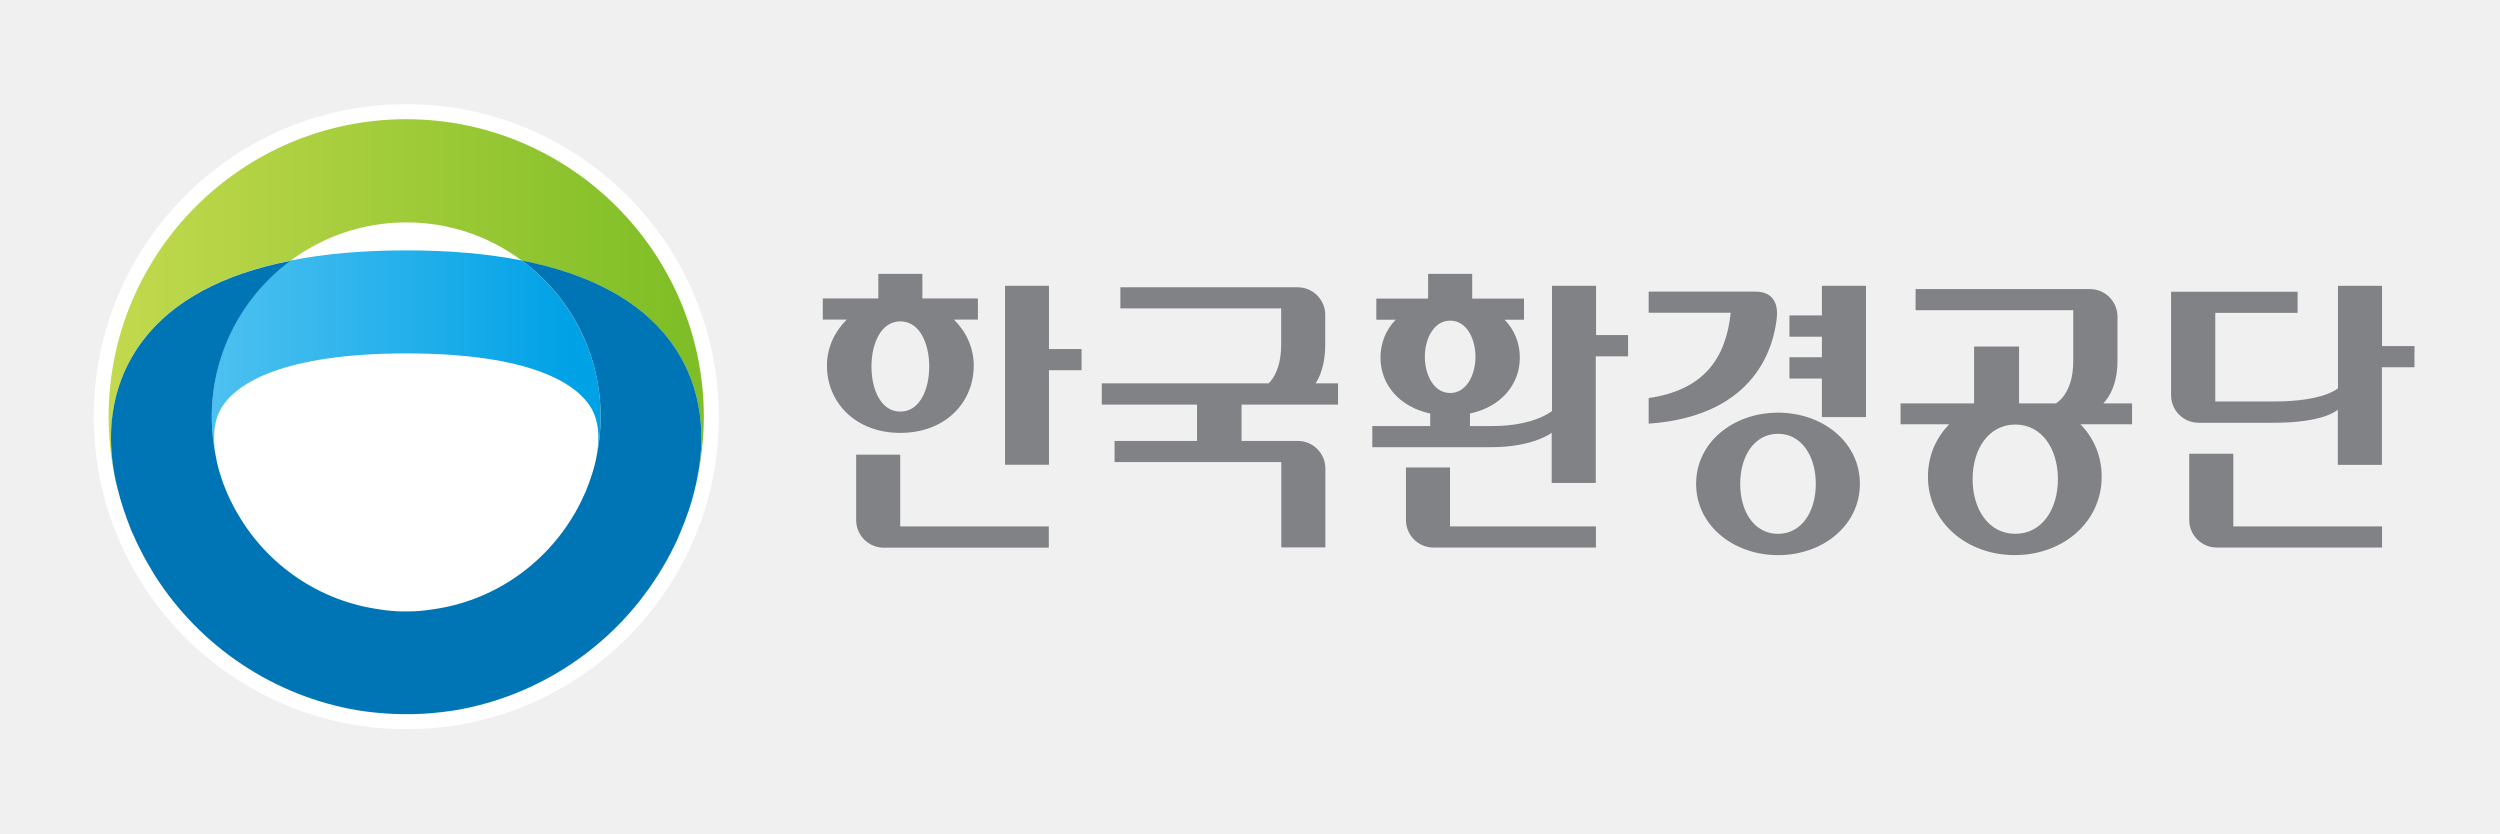
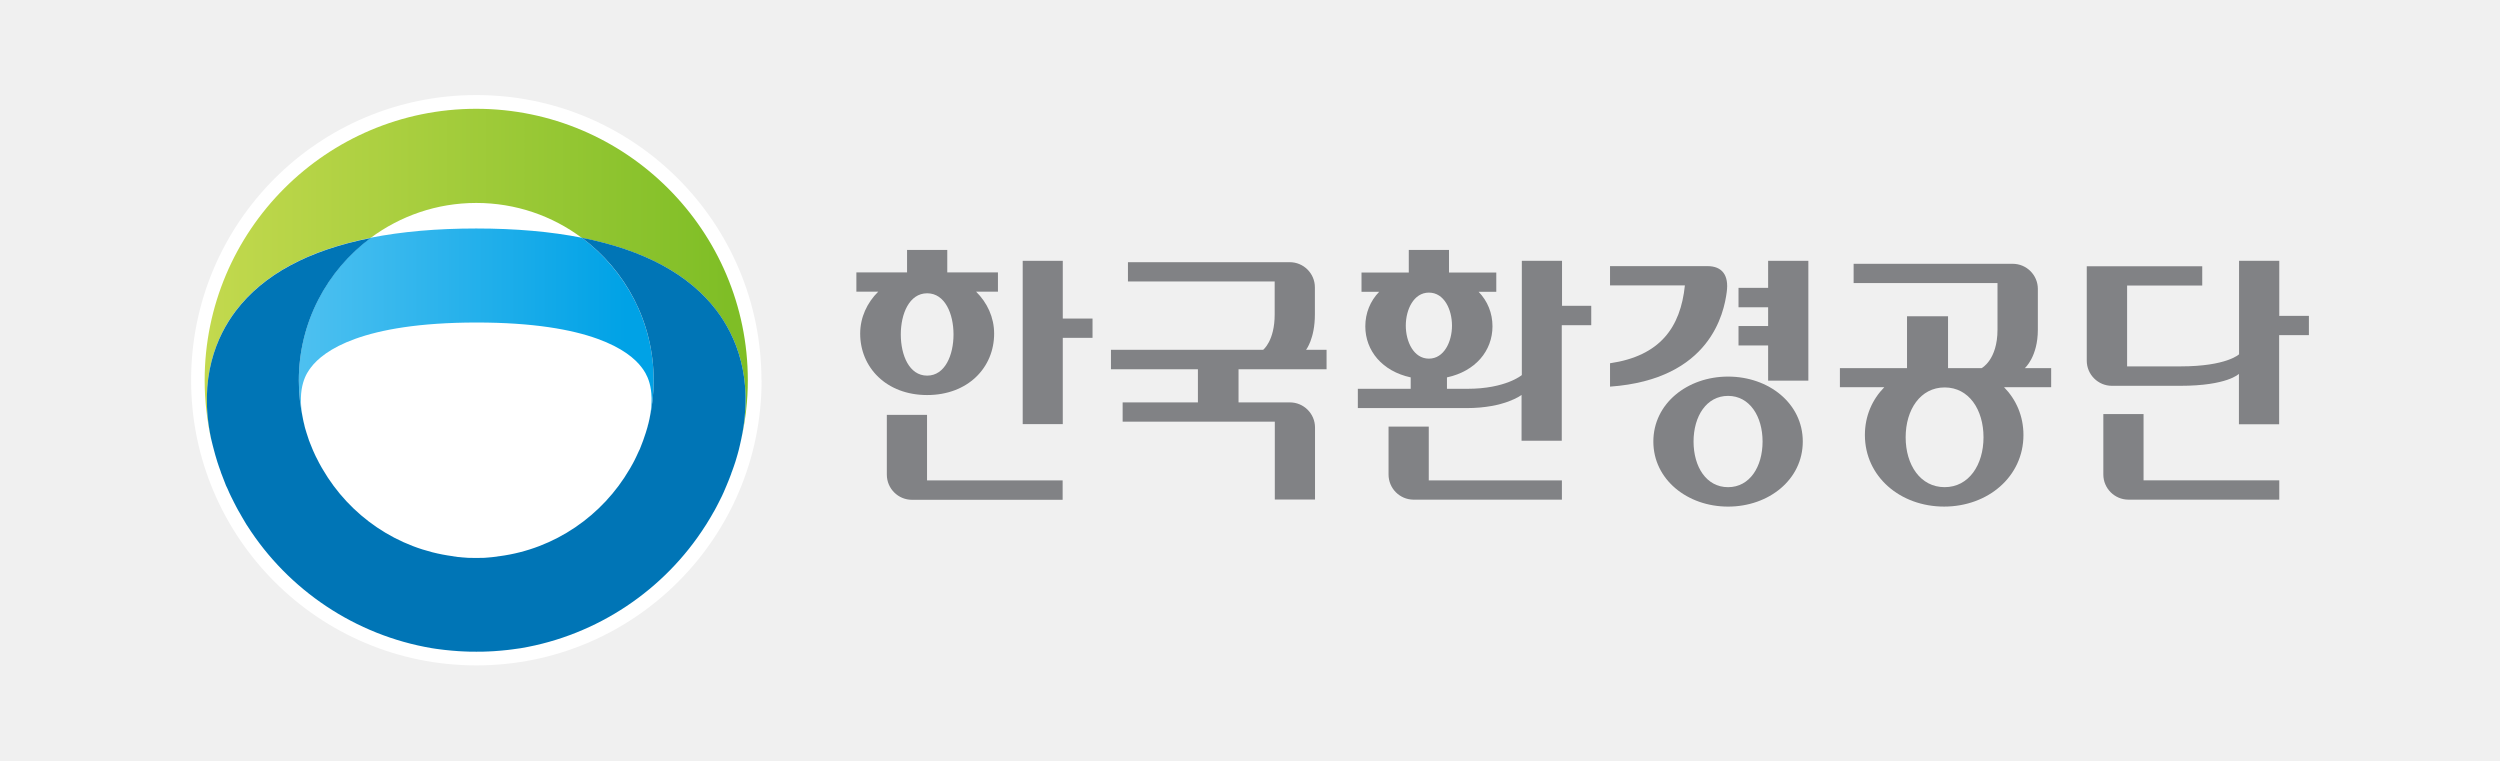
- <svg xmlns="http://www.w3.org/2000/svg" width="240" height="80" viewBox="0 0 240 80" fill="none">
-   <path d="M69.014 40C69.014 56.579 55.579 70 39.014 70C22.449 70 9 56.579 9 40C9 23.421 22.421 10 39 10C55.579 10 69 23.435 69 40H69.014Z" fill="white" />
-   <path d="M11.111 46.175C9.753 39.743 11.711 35.327 13.698 32.697C16.599 28.867 21.359 26.309 27.89 25.022C31.006 22.721 34.837 21.349 38.996 21.349C43.155 21.349 46.999 22.707 50.101 25.022C56.647 26.309 61.406 28.867 64.293 32.697C66.28 35.327 68.238 39.743 66.88 46.175C67.323 44.188 67.566 42.13 67.566 40.015C67.566 24.265 54.746 11.444 38.996 11.444C23.245 11.444 10.425 24.25 10.425 40.015C10.425 42.13 10.668 44.188 11.097 46.175H11.111Z" fill="url(#paint0_linear_2_3634)" />
-   <path d="M20.33 40C20.33 41.401 20.487 42.758 20.773 44.073C20.073 40.686 21.202 39.185 21.602 38.656C22.931 36.898 26.962 33.94 38.996 33.926C51.031 33.926 55.075 36.884 56.404 38.656C56.805 39.185 57.919 40.686 57.219 44.073C57.505 42.758 57.662 41.401 57.662 40.014C57.662 33.868 54.675 28.423 50.101 25.007C46.843 24.364 43.141 24.035 38.996 24.035C34.851 24.035 31.149 24.364 27.891 25.007C23.303 28.409 20.33 33.868 20.33 40Z" fill="url(#paint1_linear_2_3634)" />
-   <path d="M64.294 32.683C61.393 28.853 56.634 26.295 50.102 25.008C54.69 28.41 57.663 33.87 57.663 40.015C57.663 41.416 57.505 42.774 57.219 44.075C57.177 44.26 57.134 44.446 57.091 44.632C57.091 44.66 57.077 44.689 57.062 44.703C57.034 44.818 57.019 44.932 56.977 45.046C56.934 45.204 56.877 45.361 56.834 45.518C56.834 45.518 56.834 45.547 56.819 45.561C56.734 45.833 56.648 46.09 56.548 46.361C56.548 46.39 56.533 46.404 56.519 46.433C56.419 46.704 56.305 46.976 56.205 47.248C56.176 47.319 56.148 47.376 56.105 47.448C56.033 47.619 55.947 47.805 55.862 47.976C55.79 48.119 55.719 48.276 55.647 48.419C55.59 48.505 55.547 48.605 55.504 48.691C55.419 48.862 55.319 49.034 55.219 49.206C55.19 49.248 55.161 49.306 55.133 49.349C52.289 54.236 47.286 57.738 41.441 58.51C41.34 58.51 41.255 58.539 41.155 58.553C40.998 58.567 40.84 58.596 40.683 58.61C40.526 58.624 40.369 58.639 40.211 58.653C40.083 58.653 39.968 58.667 39.854 58.681C39.568 58.681 39.282 58.696 38.982 58.696C38.682 58.696 38.396 58.696 38.11 58.681C37.982 58.681 37.867 58.667 37.753 58.653C37.596 58.653 37.439 58.624 37.281 58.61C37.124 58.61 36.967 58.581 36.81 58.553C36.71 58.553 36.624 58.524 36.524 58.51C30.678 57.738 25.676 54.251 22.832 49.349C22.803 49.306 22.774 49.248 22.746 49.206C22.646 49.034 22.56 48.862 22.46 48.691C22.417 48.605 22.374 48.52 22.331 48.434C22.26 48.291 22.174 48.134 22.103 47.991C22.017 47.819 21.945 47.633 21.86 47.462C21.831 47.39 21.803 47.319 21.774 47.262C21.66 46.99 21.545 46.719 21.445 46.447C21.445 46.419 21.445 46.404 21.417 46.376C21.331 46.118 21.245 45.847 21.16 45.59C21.16 45.575 21.16 45.561 21.145 45.547C21.102 45.389 21.045 45.232 21.002 45.075C20.959 44.946 20.945 44.846 20.916 44.732C20.916 44.703 20.902 44.675 20.902 44.66C20.859 44.475 20.802 44.289 20.774 44.103C20.488 42.788 20.331 41.43 20.331 40.03C20.331 33.898 23.303 28.439 27.891 25.037C21.36 26.323 16.6 28.882 13.699 32.712C11.712 35.342 9.74 39.758 11.112 46.19C11.169 46.404 11.212 46.619 11.269 46.833C11.312 47.005 11.355 47.19 11.412 47.376C11.498 47.705 11.583 48.019 11.684 48.334C11.712 48.419 11.741 48.534 11.769 48.62C11.884 48.948 11.984 49.277 12.112 49.606C12.141 49.706 12.169 49.806 12.212 49.892C12.355 50.292 12.512 50.692 12.67 51.078C12.727 51.192 12.784 51.321 12.841 51.435C12.956 51.707 13.07 51.964 13.198 52.221C13.299 52.436 13.399 52.636 13.513 52.85C13.599 53.007 13.67 53.165 13.756 53.322C13.884 53.565 14.013 53.808 14.156 54.036C14.213 54.151 14.285 54.251 14.342 54.365C14.499 54.637 14.656 54.894 14.814 55.166C14.842 55.208 14.871 55.251 14.899 55.294C19.23 62.083 26.291 66.828 34.323 68.186C34.623 68.229 34.923 68.286 35.223 68.315C35.38 68.343 35.538 68.358 35.681 68.372C35.909 68.4 36.167 68.429 36.41 68.443C36.653 68.458 36.895 68.486 37.139 68.5C37.324 68.5 37.496 68.529 37.682 68.529C38.125 68.558 38.553 68.558 39.011 68.558C39.468 68.558 39.897 68.558 40.34 68.529C40.526 68.529 40.697 68.515 40.883 68.5C41.126 68.486 41.369 68.472 41.612 68.443C41.855 68.415 42.084 68.4 42.327 68.372C42.484 68.358 42.641 68.329 42.784 68.315C43.099 68.272 43.399 68.229 43.699 68.186C51.717 66.828 58.792 62.083 63.108 55.294C63.137 55.251 63.165 55.208 63.194 55.166C63.365 54.894 63.523 54.637 63.68 54.365C63.737 54.251 63.808 54.151 63.866 54.036C64.008 53.808 64.137 53.565 64.266 53.322C64.352 53.165 64.423 53.007 64.509 52.85C64.623 52.636 64.723 52.436 64.823 52.221C64.952 51.964 65.066 51.692 65.18 51.421C65.223 51.306 65.295 51.178 65.338 51.049C65.509 50.663 65.652 50.263 65.809 49.863C65.838 49.763 65.867 49.663 65.909 49.577C66.024 49.248 66.152 48.92 66.252 48.591C66.281 48.505 66.31 48.391 66.338 48.305C66.438 47.991 66.524 47.662 66.61 47.347C66.653 47.162 66.695 46.99 66.738 46.804C66.796 46.59 66.838 46.376 66.881 46.161C68.239 39.73 66.281 35.313 64.294 32.683Z" fill="#0075B6" />
-   <path d="M174.903 27.436V30.28H171.787V32.324H174.903V34.296H171.787V36.34H174.903V40.042H179.134V27.436H174.903Z" fill="#818285" />
-   <path d="M170.688 39.615C166.415 39.615 162.827 42.445 162.827 46.447C162.827 50.449 166.415 53.293 170.688 53.293C174.962 53.293 178.549 50.463 178.549 46.447C178.549 42.43 174.962 39.615 170.688 39.615ZM170.688 51.249C168.401 51.249 167.058 49.105 167.058 46.447C167.058 43.788 168.416 41.644 170.688 41.644C172.961 41.644 174.318 43.803 174.318 46.447C174.318 49.091 172.975 51.249 170.688 51.249Z" fill="#818285" />
-   <path d="M100.7 33.51V27.436H96.484V44.616H100.7V35.54H103.83V33.51H100.7Z" fill="#818285" />
-   <path d="M100.7 50.533H86.421V43.645H82.191V49.933C82.191 51.391 83.377 52.577 84.835 52.577H100.685V50.548L100.7 50.533Z" fill="#818285" />
-   <path d="M153.223 50.534H139.202V44.874H134.971V49.919C134.971 51.377 136.143 52.549 137.587 52.563H153.208V50.534H153.223Z" fill="#818285" />
-   <path d="M228.675 33.182V27.436H224.445V37.27C224.445 37.27 223.144 38.542 218.284 38.542H212.667V30.038H220.571V28.008H208.423V37.941C208.423 39.399 209.609 40.586 211.067 40.586H218.27C223.215 40.586 224.43 39.328 224.43 39.328V44.63H228.661V35.255H231.791V33.225H228.661L228.675 33.182Z" fill="#818285" />
-   <path d="M228.676 50.533H214.398V43.559H210.167V49.919C210.167 51.377 211.353 52.563 212.811 52.563H228.676V50.533Z" fill="#818285" />
-   <path d="M153.222 32.153V27.436H148.991V39.456C148.991 39.456 147.305 40.9 143.274 40.9H141.116V39.699C144.117 39.056 145.904 36.898 145.904 34.325C145.904 32.939 145.389 31.667 144.446 30.695H146.304V28.666H141.33V26.293H137.1V28.666H132.126V30.695H133.984C133.041 31.667 132.526 32.939 132.526 34.325C132.526 36.898 134.313 39.056 137.3 39.699V40.9H131.74V42.929H143.188C147.205 42.929 148.963 41.543 148.963 41.543V46.36H153.193V34.211H156.295V32.167H153.193L153.222 32.153ZM139.215 30.781C140.83 30.781 141.645 32.567 141.645 34.254C141.645 35.94 140.816 37.727 139.215 37.727C137.614 37.727 136.785 35.94 136.785 34.254C136.785 32.567 137.614 30.781 139.215 30.781Z" fill="#818285" />
-   <path d="M126.293 36.798C126.293 36.798 127.222 35.626 127.222 33.082V30.223C127.222 28.765 126.035 27.579 124.578 27.579H107.555V29.609H122.991V33.082C122.991 35.869 121.776 36.798 121.776 36.798H105.769V38.842H114.916V42.329H106.998V44.358H123.005V52.548H127.236V44.973C127.236 43.515 126.05 42.329 124.592 42.329H119.189V38.842H128.451V36.798H126.307H126.293Z" fill="#818285" />
-   <path d="M93.879 28.651H88.548V26.293H84.318V28.651H78.987V30.681H81.288C80.116 31.838 79.387 33.382 79.387 35.097C79.387 38.656 82.145 41.557 86.433 41.557C90.721 41.557 93.479 38.67 93.479 35.097C93.479 33.382 92.75 31.838 91.578 30.681H93.879V28.651ZM86.433 39.514C84.532 39.514 83.66 37.341 83.66 35.183C83.66 33.025 84.546 30.852 86.433 30.852C88.32 30.852 89.206 33.025 89.206 35.183C89.206 37.341 88.32 39.514 86.433 39.514Z" fill="#818285" />
-   <path d="M204.707 38.727H201.905C201.905 38.727 203.277 37.54 203.277 34.682V30.394C203.277 28.936 202.091 27.75 200.633 27.75H183.897V29.779H199.032V34.682C199.032 37.869 197.36 38.727 197.36 38.727H193.83V33.267H189.514V38.727H182.453V40.728H187.127C185.855 42.028 185.083 43.758 185.083 45.759C185.083 50.146 188.813 53.291 193.416 53.291C198.018 53.291 201.762 50.146 201.762 45.759C201.762 43.758 200.991 42.028 199.719 40.728H204.678V38.727H204.707ZM193.473 51.247C190.914 51.247 189.371 48.903 189.371 46.002C189.371 43.1 190.914 40.756 193.473 40.756C196.031 40.756 197.56 43.1 197.56 46.002C197.56 48.903 196.017 51.247 193.473 51.247Z" fill="#818285" />
-   <path d="M158.271 40.673V38.214C163.53 37.443 165.688 34.455 166.146 30.025H158.271V27.995H168.518C170.076 27.995 170.791 28.967 170.548 30.725C170.262 32.883 168.861 39.915 158.271 40.673Z" fill="#818285" />
+ <svg xmlns="http://www.w3.org/2000/svg" width="263" height="80" viewBox="0 0 263 80" fill="none">
+   <path d="M80.119 40C80.119 56.579 66.684 70 50.119 70C33.554 70 20.105 56.579 20.105 40C20.105 23.421 33.525 10 50.105 10C66.684 10 80.105 23.435 80.105 40H80.119Z" fill="white" />
+   <path d="M22.215 46.176C20.858 39.745 22.816 35.328 24.802 32.698C27.704 28.868 32.463 26.309 38.995 25.023C42.111 22.722 45.941 21.35 50.1 21.35C54.259 21.35 58.104 22.708 61.205 25.023C67.751 26.309 72.511 28.868 75.398 32.698C77.385 35.328 79.343 39.745 77.985 46.176C78.428 44.19 78.671 42.131 78.671 40.016C78.671 24.266 65.85 11.445 50.1 11.445C34.35 11.445 21.529 24.251 21.529 40.016C21.529 42.131 21.772 44.19 22.201 46.176H22.215Z" fill="url(#paint0_linear_69_4010)" />
+   <path d="M31.435 40.002C31.435 41.403 31.592 42.76 31.878 44.075C31.177 40.688 32.306 39.187 32.707 38.658C34.036 36.9 38.066 33.942 50.101 33.928C62.135 33.928 66.18 36.886 67.509 38.658C67.909 39.187 69.024 40.688 68.324 44.075C68.609 42.76 68.767 41.403 68.767 40.016C68.767 33.87 65.78 28.425 61.206 25.009C57.947 24.366 54.245 24.037 50.101 24.037C45.956 24.037 42.254 24.366 38.995 25.009C34.407 28.411 31.435 33.87 31.435 40.002Z" fill="url(#paint1_linear_69_4010)" />
+   <path d="M75.399 32.685C72.498 28.855 67.738 26.296 61.206 25.01C65.794 28.411 68.767 33.871 68.767 40.017C68.767 41.418 68.61 42.775 68.324 44.076C68.281 44.262 68.238 44.448 68.195 44.633C68.195 44.662 68.181 44.691 68.167 44.705C68.138 44.819 68.124 44.934 68.081 45.048C68.038 45.205 67.981 45.362 67.938 45.52C67.938 45.52 67.938 45.548 67.924 45.562C67.838 45.834 67.752 46.091 67.652 46.363C67.652 46.391 67.638 46.406 67.624 46.434C67.524 46.706 67.409 46.977 67.309 47.249C67.281 47.32 67.252 47.378 67.209 47.449C67.138 47.62 67.052 47.806 66.966 47.978C66.895 48.121 66.823 48.278 66.752 48.421C66.695 48.507 66.652 48.607 66.609 48.693C66.523 48.864 66.423 49.035 66.323 49.207C66.294 49.25 66.266 49.307 66.237 49.35C63.393 54.238 58.391 57.74 52.545 58.511C52.445 58.511 52.359 58.54 52.259 58.554C52.102 58.569 51.945 58.597 51.788 58.611C51.63 58.626 51.473 58.64 51.316 58.654C51.187 58.654 51.073 58.669 50.959 58.683C50.673 58.683 50.387 58.697 50.087 58.697C49.787 58.697 49.501 58.697 49.215 58.683C49.086 58.683 48.972 58.669 48.858 58.654C48.7 58.654 48.543 58.626 48.386 58.611C48.229 58.611 48.072 58.583 47.914 58.554C47.814 58.554 47.728 58.526 47.628 58.511C41.783 57.74 36.78 54.252 33.936 49.35C33.908 49.307 33.879 49.25 33.85 49.207C33.75 49.035 33.665 48.864 33.565 48.693C33.522 48.607 33.479 48.521 33.436 48.435C33.364 48.292 33.279 48.135 33.207 47.992C33.121 47.821 33.05 47.635 32.964 47.463C32.936 47.392 32.907 47.32 32.879 47.263C32.764 46.992 32.65 46.72 32.55 46.449C32.55 46.42 32.55 46.406 32.521 46.377C32.435 46.12 32.35 45.848 32.264 45.591C32.264 45.577 32.264 45.562 32.25 45.548C32.207 45.391 32.15 45.234 32.107 45.077C32.064 44.948 32.05 44.848 32.021 44.733C32.021 44.705 32.007 44.676 32.007 44.662C31.964 44.476 31.907 44.29 31.878 44.105C31.592 42.79 31.435 41.432 31.435 40.031C31.435 33.9 34.408 28.44 38.996 25.038C32.464 26.325 27.705 28.883 24.803 32.713C22.817 35.343 20.844 39.76 22.216 46.191C22.273 46.406 22.316 46.62 22.373 46.834C22.416 47.006 22.459 47.192 22.516 47.378C22.602 47.706 22.688 48.021 22.788 48.335C22.817 48.421 22.845 48.535 22.874 48.621C22.988 48.95 23.088 49.279 23.217 49.607C23.245 49.707 23.274 49.807 23.317 49.893C23.46 50.293 23.617 50.693 23.774 51.079C23.831 51.194 23.889 51.322 23.946 51.437C24.06 51.708 24.174 51.965 24.303 52.223C24.403 52.437 24.503 52.637 24.617 52.852C24.703 53.009 24.775 53.166 24.86 53.323C24.989 53.566 25.118 53.809 25.261 54.038C25.318 54.152 25.389 54.252 25.446 54.367C25.604 54.638 25.761 54.895 25.918 55.167C25.947 55.21 25.975 55.253 26.004 55.296C30.334 62.085 37.395 66.83 45.427 68.188C45.727 68.23 46.028 68.287 46.328 68.316C46.485 68.345 46.642 68.359 46.785 68.373C47.014 68.402 47.271 68.43 47.514 68.445C47.757 68.459 48 68.488 48.243 68.502C48.429 68.502 48.6 68.531 48.786 68.531C49.229 68.559 49.658 68.559 50.115 68.559C50.573 68.559 51.002 68.559 51.444 68.531C51.63 68.531 51.802 68.516 51.988 68.502C52.231 68.488 52.474 68.473 52.717 68.445C52.959 68.416 53.188 68.402 53.431 68.373C53.588 68.359 53.746 68.33 53.889 68.316C54.203 68.273 54.503 68.23 54.803 68.188C62.821 66.83 69.896 62.085 74.213 55.296C74.241 55.253 74.27 55.21 74.298 55.167C74.47 54.895 74.627 54.638 74.784 54.367C74.841 54.252 74.913 54.152 74.97 54.038C75.113 53.809 75.242 53.566 75.37 53.323C75.456 53.166 75.528 53.009 75.613 52.852C75.728 52.637 75.828 52.437 75.928 52.223C76.056 51.965 76.171 51.694 76.285 51.422C76.328 51.308 76.399 51.179 76.442 51.051C76.614 50.665 76.757 50.265 76.914 49.864C76.942 49.764 76.971 49.664 77.014 49.579C77.128 49.25 77.257 48.921 77.357 48.592C77.385 48.507 77.414 48.392 77.443 48.307C77.543 47.992 77.629 47.663 77.714 47.349C77.757 47.163 77.8 46.992 77.843 46.806C77.9 46.592 77.943 46.377 77.986 46.163C79.344 39.731 77.385 35.315 75.399 32.685Z" fill="#0075B6" />
+   <path d="M186.007 27.438V30.282H182.892V32.325H186.007V34.298H182.892V36.342H186.007V40.044H190.238V27.438H186.007Z" fill="#818285" />
+   <path d="M181.793 39.617C177.519 39.617 173.932 42.447 173.932 46.449C173.932 50.451 177.519 53.295 181.793 53.295C186.066 53.295 189.653 50.465 189.653 46.449C189.653 42.433 186.066 39.617 181.793 39.617ZM181.793 51.251C179.506 51.251 178.162 49.107 178.162 46.449C178.162 43.791 179.52 41.647 181.793 41.647C184.065 41.647 185.423 43.805 185.423 46.449C185.423 49.093 184.079 51.251 181.793 51.251Z" fill="#818285" />
+   <path d="M111.804 33.512V27.438H107.588V44.617H111.804V35.541H114.934V33.512H111.804Z" fill="#818285" />
+   <path d="M111.804 50.535H97.525V43.647H93.295V49.935C93.295 51.393 94.481 52.579 95.939 52.579H111.789V50.55L111.804 50.535Z" fill="#818285" />
+   <path d="M164.327 50.535H150.306V44.875H146.075V49.92C146.075 51.378 147.247 52.55 148.691 52.564H164.312V50.535H164.327Z" fill="#818285" />
+   <path d="M239.78 33.183V27.438H235.549V37.271C235.549 37.271 234.249 38.543 229.389 38.543H223.772V30.039H231.676V28.009H219.527V37.943C219.527 39.4 220.714 40.587 222.171 40.587H229.375C234.32 40.587 235.535 39.329 235.535 39.329V44.631H239.766V35.255H242.896V33.226H239.766L239.78 33.183Z" fill="#818285" />
+   <path d="M239.78 50.533H225.502V43.559H221.271V49.919C221.271 51.377 222.458 52.563 223.916 52.563H239.78V50.533Z" fill="#818285" />
+   <path d="M164.326 32.155V27.438H160.096V39.458C160.096 39.458 158.409 40.902 154.379 40.902H152.221V39.701C155.222 39.058 157.009 36.9 157.009 34.327C157.009 32.941 156.494 31.669 155.551 30.697H157.409V28.668H152.435V26.295H148.204V28.668H143.231V30.697H145.089C144.145 31.669 143.631 32.941 143.631 34.327C143.631 36.9 145.417 39.058 148.405 39.701V40.902H142.845V42.931H154.293C158.309 42.931 160.067 41.545 160.067 41.545V46.362H164.298V34.213H167.399V32.169H164.298L164.326 32.155ZM150.32 30.783C151.935 30.783 152.749 32.569 152.749 34.256C152.749 35.942 151.92 37.729 150.32 37.729C148.719 37.729 147.89 35.942 147.89 34.256C147.89 32.569 148.719 30.783 150.32 30.783Z" fill="#818285" />
+   <path d="M137.397 36.801C137.397 36.801 138.326 35.629 138.326 33.085V30.226C138.326 28.768 137.14 27.582 135.682 27.582H118.66V29.612H134.096V33.085C134.096 35.872 132.881 36.801 132.881 36.801H116.873V38.844H126.02V42.332H118.102V44.361H134.11V52.551H138.34V44.976C138.34 43.518 137.154 42.332 135.696 42.332H130.294V38.844H139.555V36.801H137.411H137.397Z" fill="#818285" />
+   <path d="M104.984 28.653H99.653V26.295H95.422V28.653H90.091V30.683H92.392C91.22 31.84 90.491 33.384 90.491 35.099C90.491 38.658 93.249 41.559 97.537 41.559C101.825 41.559 104.583 38.672 104.583 35.099C104.583 33.384 103.855 31.84 102.683 30.683H104.984V28.653ZM97.537 39.516C95.636 39.516 94.764 37.343 94.764 35.185C94.764 33.027 95.651 30.854 97.537 30.854C99.424 30.854 100.31 33.027 100.31 35.185C100.31 37.343 99.424 39.516 97.537 39.516Z" fill="#818285" />
+   <path d="M215.811 38.729H213.01C213.01 38.729 214.382 37.542 214.382 34.684V30.396C214.382 28.938 213.196 27.752 211.738 27.752H195.001V29.782H210.137V34.684C210.137 37.871 208.465 38.729 208.465 38.729H204.934V33.269H200.618V38.729H193.558V40.73H198.231C196.959 42.03 196.187 43.76 196.187 45.761C196.187 50.148 199.918 53.293 204.52 53.293C209.122 53.293 212.867 50.148 212.867 45.761C212.867 43.76 212.095 42.03 210.823 40.73H215.783V38.729H215.811ZM204.577 51.249C202.019 51.249 200.475 48.905 200.475 46.004C200.475 43.102 202.019 40.758 204.577 40.758C207.136 40.758 208.665 43.102 208.665 46.004C208.665 48.905 207.121 51.249 204.577 51.249Z" fill="#818285" />
+   <path d="M169.375 40.674V38.215C174.635 37.443 176.793 34.456 177.25 30.026H169.375V27.996H179.623C181.181 27.996 181.895 28.968 181.652 30.726C181.366 32.884 179.966 39.916 169.375 40.674Z" fill="#818285" />
  <defs>
-     <linearGradient id="paint0_linear_2_3634" x1="65.494" y1="28.81" x2="10.411" y2="28.81" gradientUnits="userSpaceOnUse">
+     <linearGradient id="paint0_linear_69_4010" x1="76.599" y1="28.811" x2="21.515" y2="28.811" gradientUnits="userSpaceOnUse">
      <stop stop-color="#7FBE26" />
      <stop offset="1" stop-color="#C3D94E" />
    </linearGradient>
-     <linearGradient id="paint1_linear_2_3634" x1="54.755" y1="35.892" x2="17.445" y2="35.892" gradientUnits="userSpaceOnUse">
+     <linearGradient id="paint1_linear_69_4010" x1="65.86" y1="35.895" x2="28.549" y2="35.895" gradientUnits="userSpaceOnUse">
      <stop stop-color="#00A2E6" />
      <stop offset="1" stop-color="#54C3F1" />
    </linearGradient>
  </defs>
</svg>
